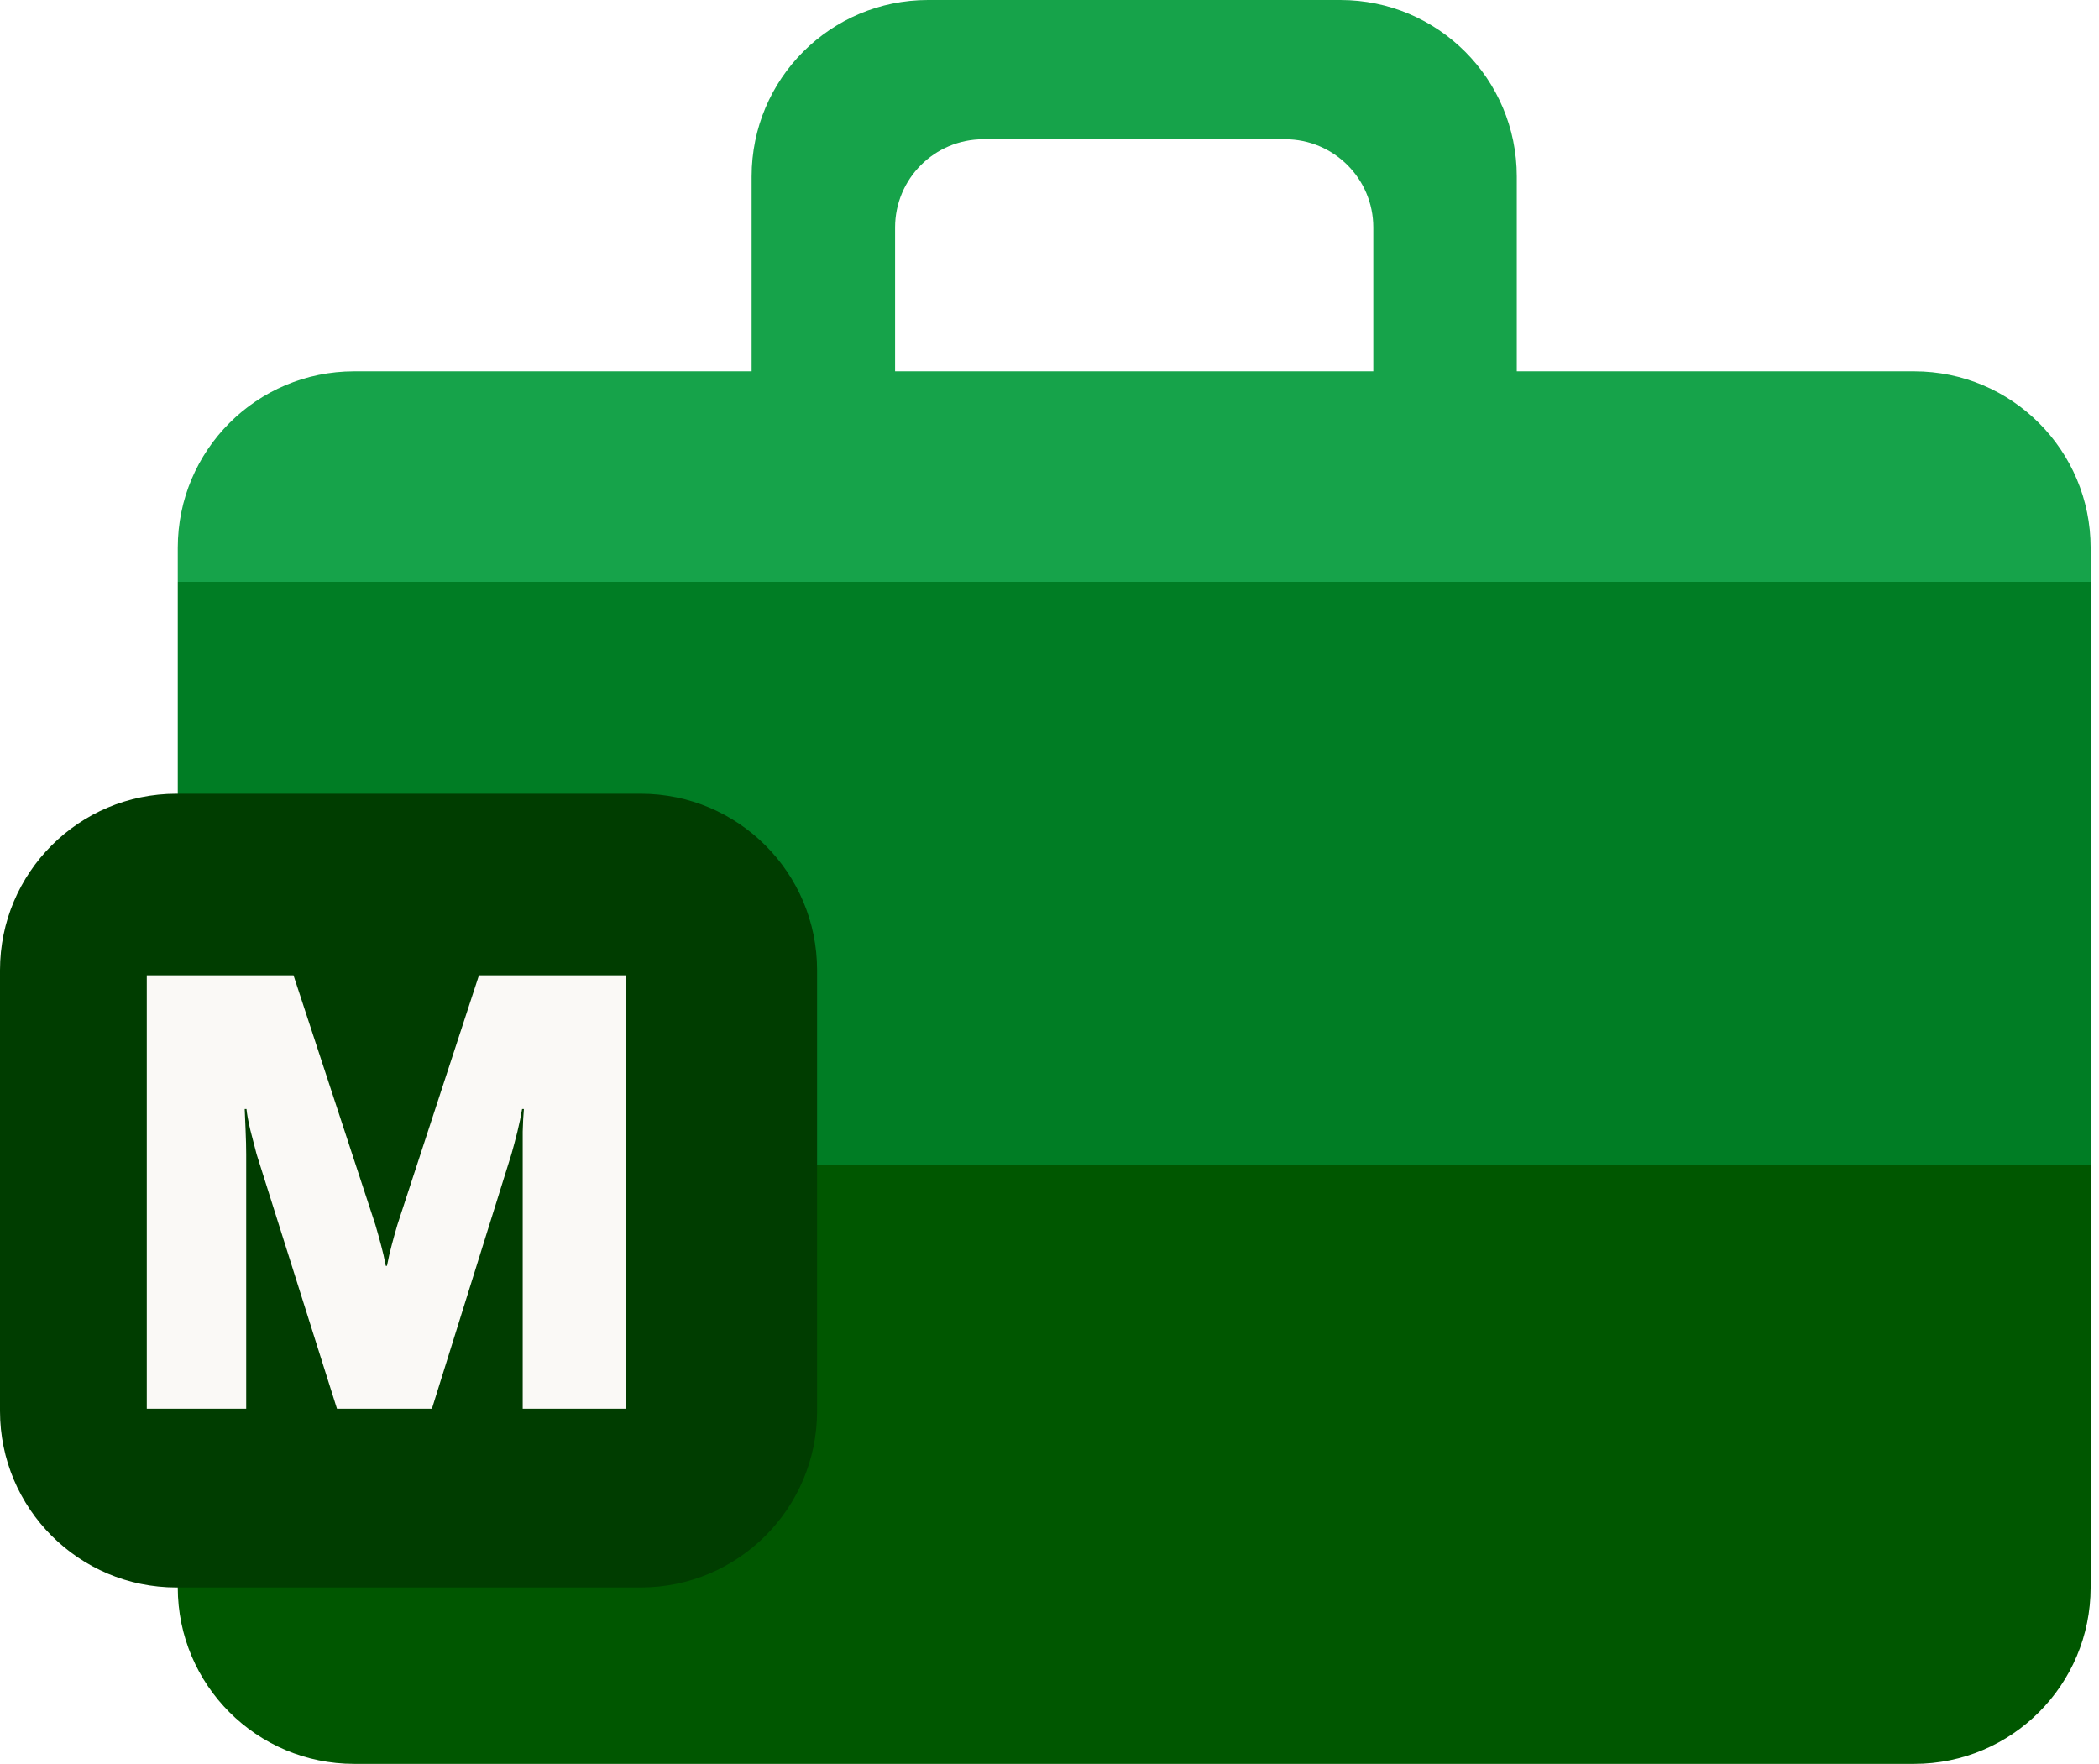
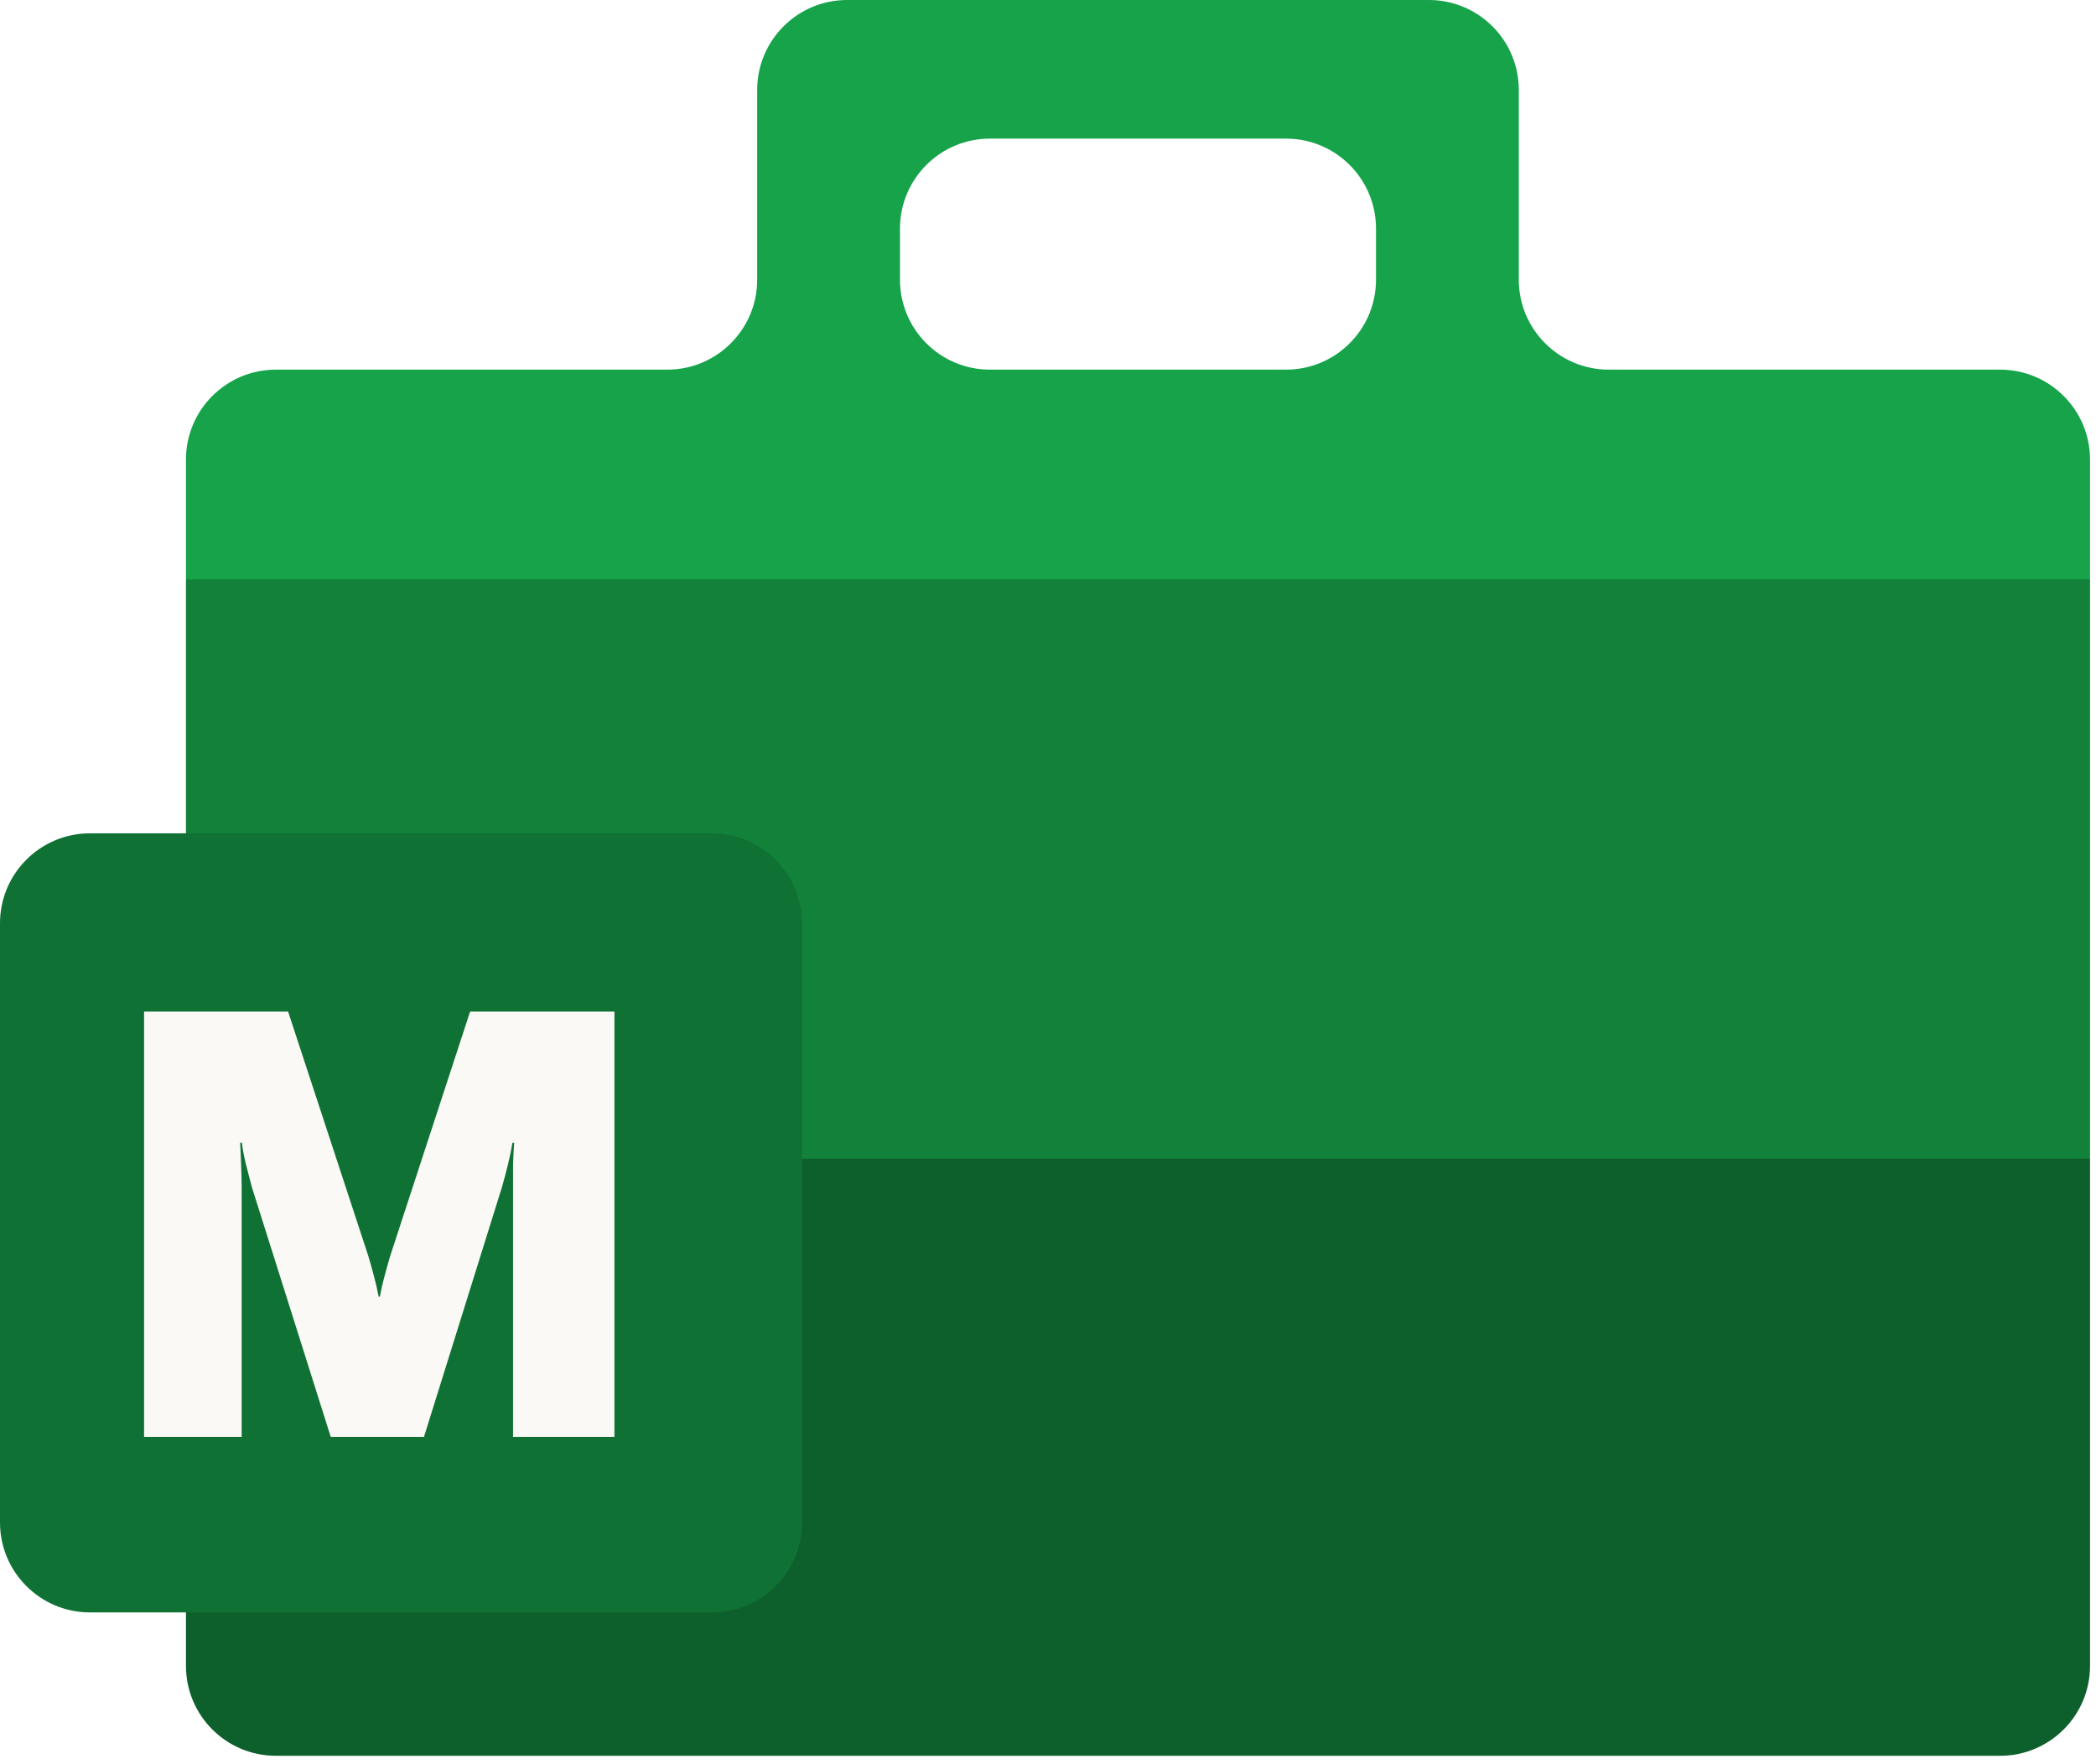
- <svg xmlns="http://www.w3.org/2000/svg" width="238" height="200" viewBox="0 0 238 200" fill="none">
-   <path d="M40.156 200C29.111 200 20.156 191.046 20.156 180V62.105C20.156 51.06 29.111 42.105 40.156 42.105H85.224V20C85.224 8.954 94.179 0 105.224 0H151.982C163.027 0 171.982 8.954 171.982 20V42.105H217.05C228.095 42.105 237.05 51.06 237.05 62.105V180C237.05 191.046 228.095 200 217.05 200H40.156ZM101.491 42.105H155.715V25.79C155.715 20.267 151.238 15.79 145.715 15.79H111.491C105.969 15.79 101.491 20.267 101.491 25.79V42.105Z" fill="url(#paint0_linear_1_67)" />
-   <rect y="90" width="92.646" height="90" rx="20" fill="#003D00" />
-   <path d="M16.643 159.73V110.591H33.281L42.562 138.873C42.787 139.638 43.001 140.403 43.203 141.168C43.406 141.911 43.586 142.698 43.743 143.531H43.878C44.036 142.698 44.216 141.911 44.418 141.168C44.621 140.403 44.834 139.638 45.059 138.873L54.307 110.591H70.979V159.73H59.268V130.875C59.268 130.11 59.268 129.255 59.268 128.31C59.291 127.365 59.336 126.51 59.403 125.745H59.2C59.066 126.555 58.886 127.421 58.66 128.343C58.435 129.243 58.211 130.087 57.986 130.875L48.974 159.73H38.208L29.096 130.875C28.894 130.087 28.657 129.176 28.387 128.141C28.14 127.083 27.994 126.285 27.949 125.745H27.746C27.769 126.262 27.802 127.061 27.847 128.141C27.892 129.198 27.915 130.11 27.915 130.875V159.73H16.643Z" fill="#FAF9F6" />
+ <svg xmlns="http://www.w3.org/2000/svg" width="233" height="196" viewBox="0 0 233 196" fill="none">
+   <path d="M30.671 195.181C25.148 195.181 20.671 190.704 20.671 185.181V51.091C20.671 45.568 25.148 41.091 30.671 41.091H74.171C79.694 41.091 84.171 36.614 84.171 31.091V10C84.171 4.477 88.648 0 94.171 0H158.837C164.36 0 168.837 4.477 168.837 10V31.091C168.837 36.614 173.315 41.091 178.837 41.091H222.338C227.86 41.091 232.338 45.568 232.338 51.091V185.181C232.338 190.704 227.86 195.181 222.338 195.181H30.671ZM100.046 31.091C100.046 36.614 104.523 41.091 110.046 41.091H142.962C148.485 41.091 152.962 36.614 152.962 31.091V25.409C152.962 19.886 148.485 15.409 142.962 15.409H110.046C104.523 15.409 100.046 19.886 100.046 25.409V31.091Z" fill="url(#paint0_linear_1_67)" />
+   <rect y="92.635" width="89.152" height="86.606" rx="10" fill="#0F7234" />
+   <path d="M16.015 159.736V112.45H32.026L40.957 139.665C41.173 140.401 41.379 141.137 41.574 141.874C41.769 142.588 41.942 143.346 42.094 144.147H42.224C42.375 143.346 42.548 142.588 42.743 141.874C42.938 141.137 43.144 140.401 43.36 139.665L52.259 112.45H68.302V159.736H57.033V131.968C57.033 131.232 57.033 130.409 57.033 129.5C57.055 128.591 57.098 127.768 57.163 127.032H56.968C56.838 127.811 56.665 128.645 56.448 129.533C56.232 130.399 56.015 131.21 55.799 131.968L47.128 159.736H36.768L27.999 131.968C27.804 131.21 27.577 130.334 27.317 129.338C27.079 128.32 26.938 127.551 26.895 127.032H26.7C26.721 127.53 26.754 128.298 26.797 129.338C26.84 130.355 26.862 131.232 26.862 131.968V159.736H16.015Z" fill="#FAF9F6" />
  <defs>
-     <linearGradient id="paint0_linear_1_67" x1="128.603" y1="0" x2="128.603" y2="200" gradientUnits="userSpaceOnUse">
+     <linearGradient id="paint0_linear_1_67" x1="126.504" y1="0" x2="126.504" y2="195.181" gradientUnits="userSpaceOnUse">
      <stop stop-color="#16A34A" />
      <stop offset="0.33" stop-color="#16A34A" />
-       <stop offset="0.33" stop-color="#007D24" />
-       <stop offset="0.66" stop-color="#007D24" />
-       <stop offset="0.66" stop-color="#005700" />
+       <stop offset="0.33" stop-color="#12823B" />
+       <stop offset="0.66" stop-color="#12823B" />
+       <stop offset="0.66" stop-color="#0D602C" />
    </linearGradient>
  </defs>
</svg>
